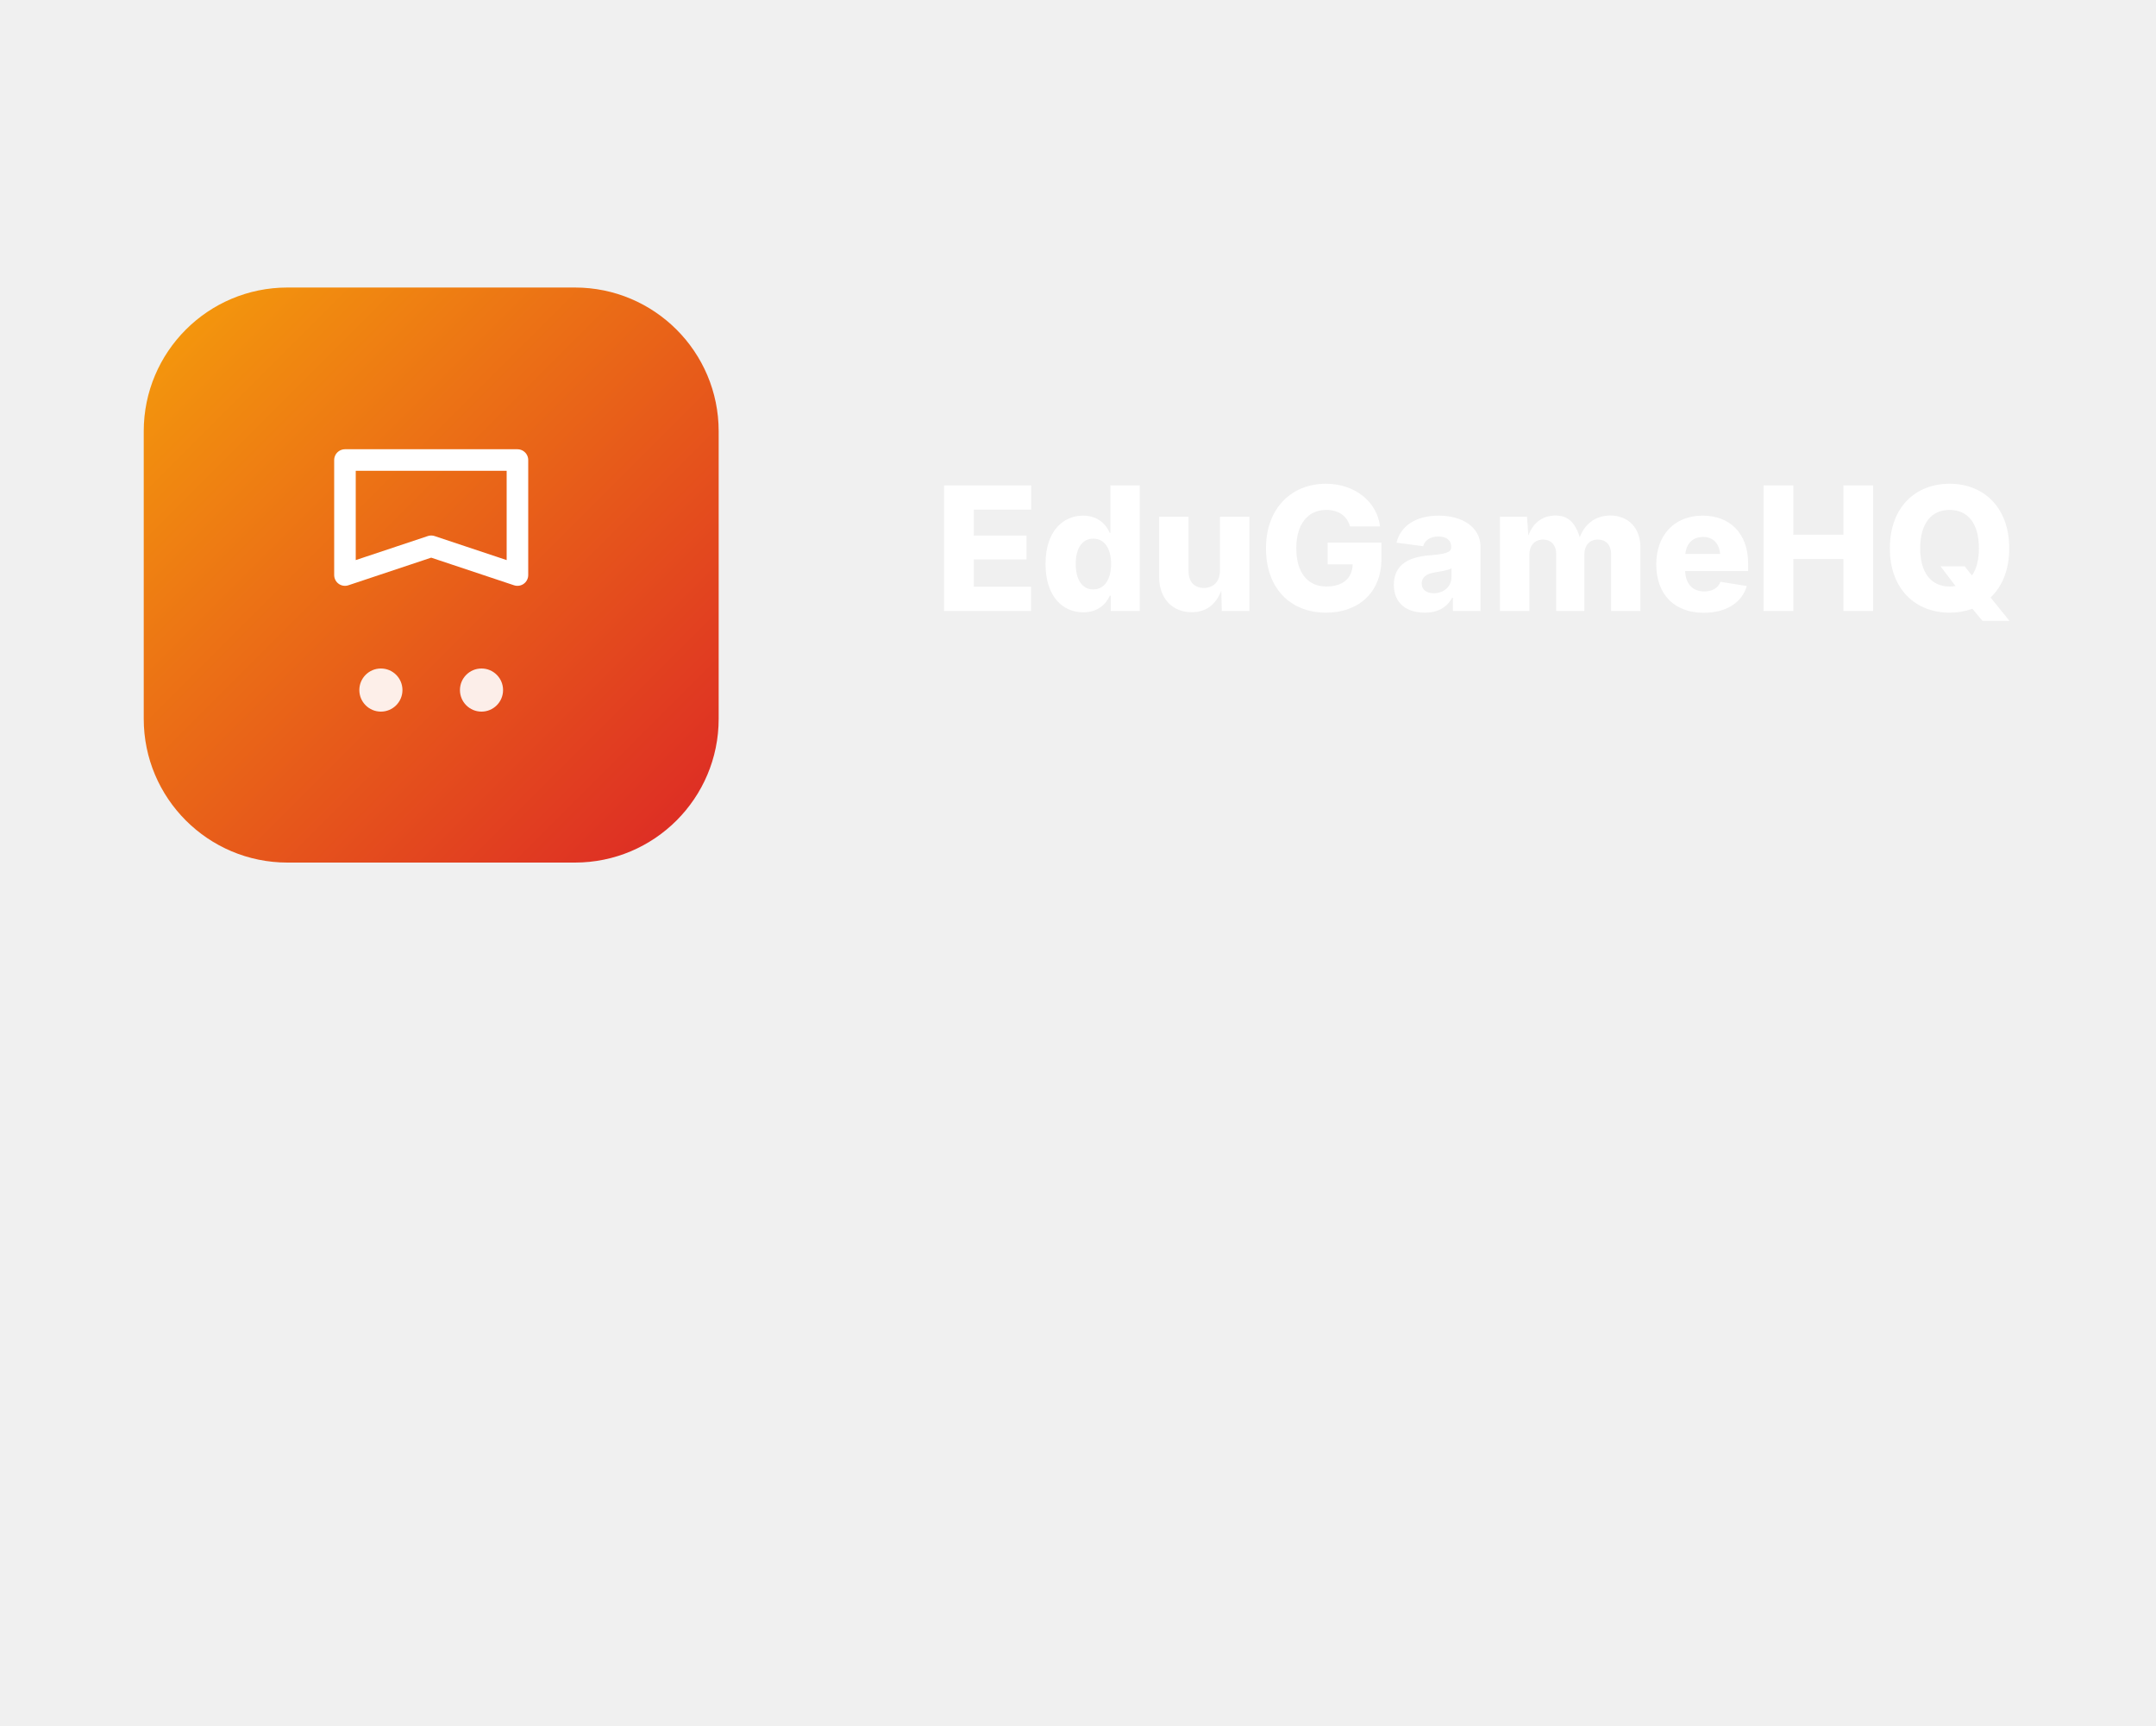
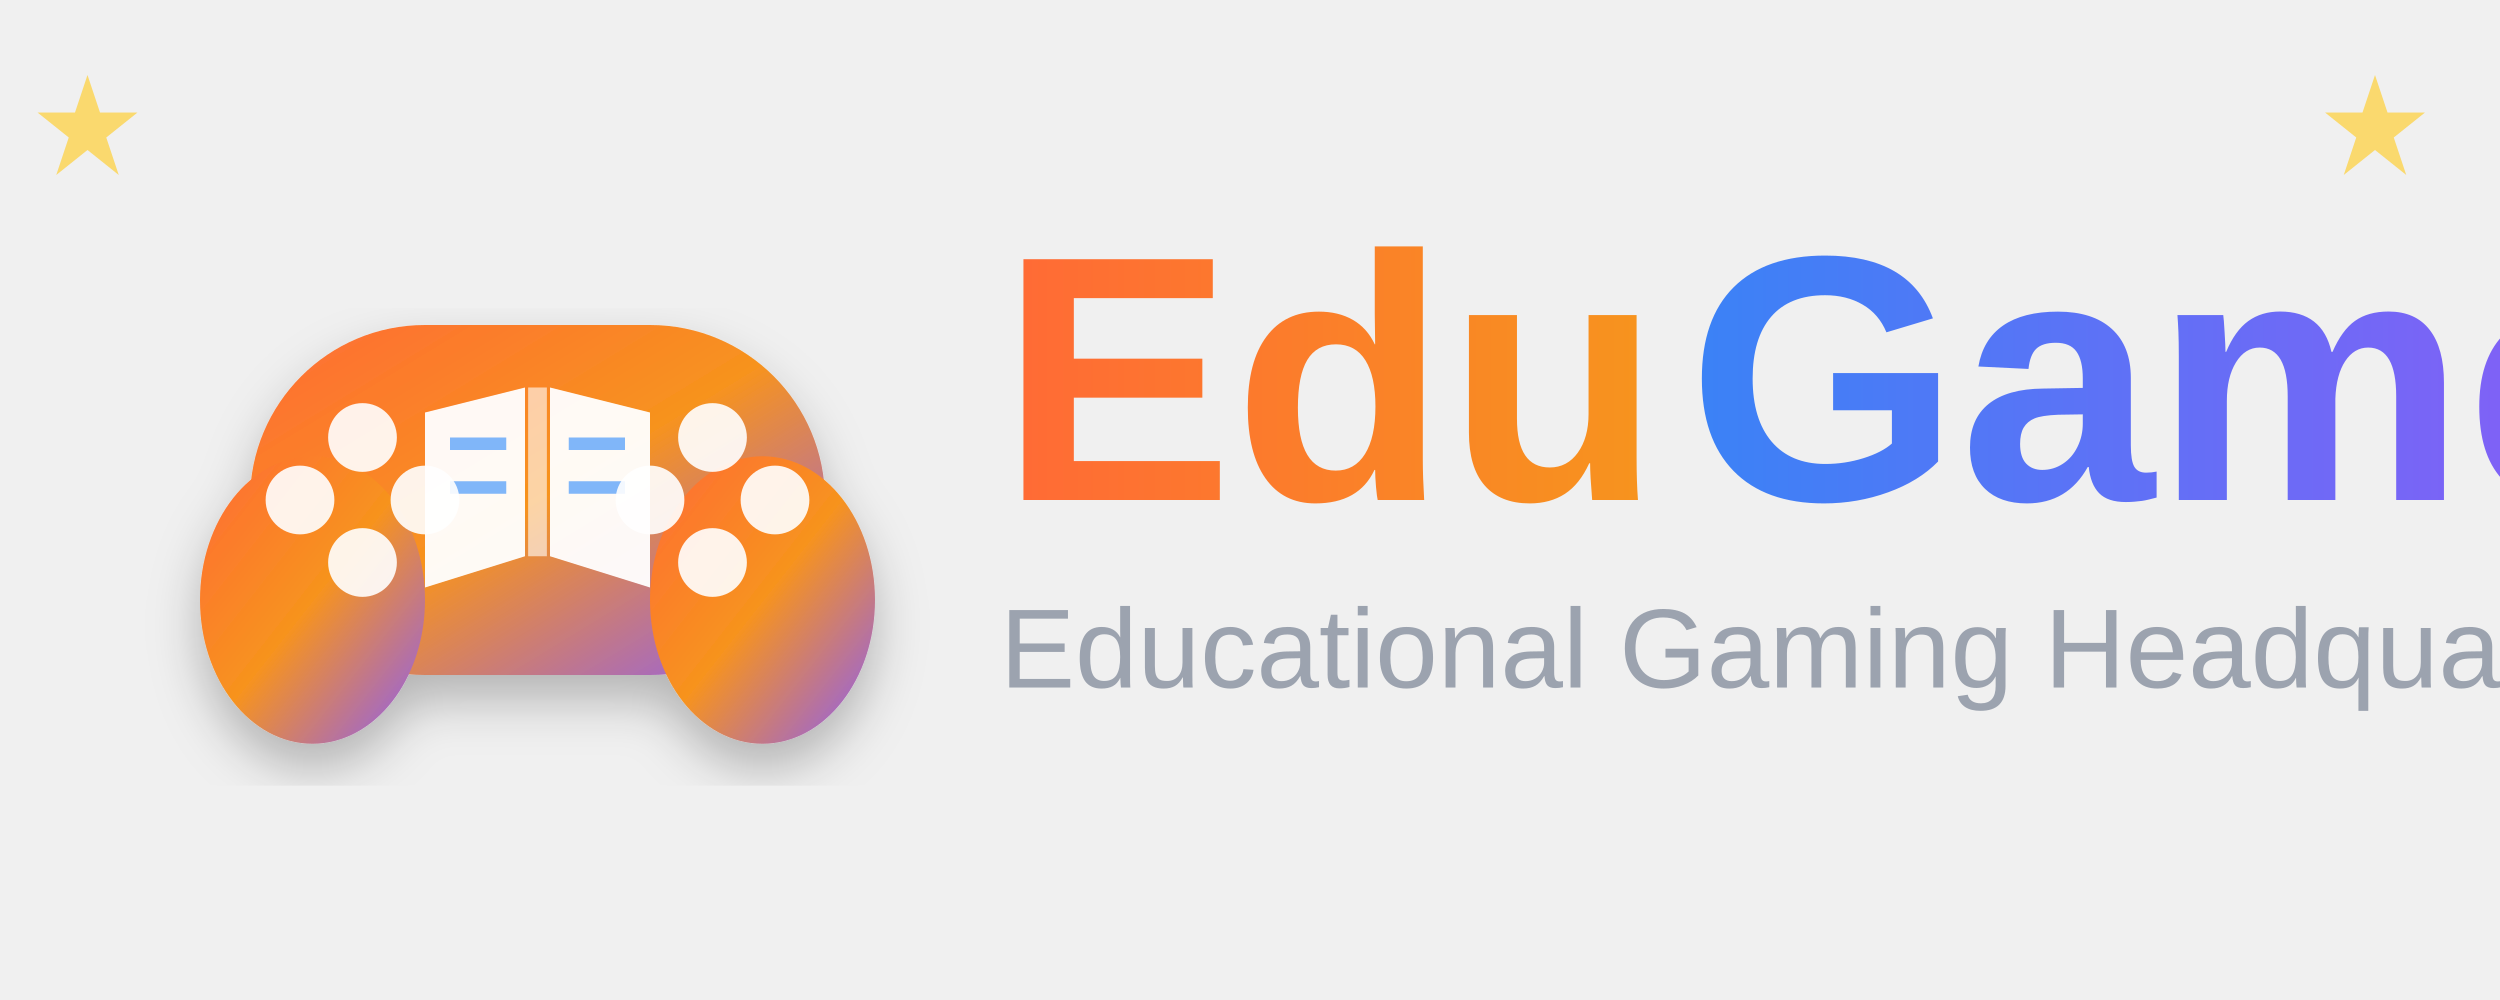
- <svg xmlns="http://www.w3.org/2000/svg" width="300" height="240" viewBox="0 0 300 240" aria-label="EduGameHQ Logo">
+ <svg xmlns="http://www.w3.org/2000/svg" width="400" height="160" viewBox="0 0 400 160">
  <defs>
-     <linearGradient id="bg-gradient" x1="0%" y1="0%" x2="100%" y2="100%">
-       <stop offset="0%" style="stop-color:#F59E0B; stop-opacity:1" />
-       <stop offset="100%" style="stop-color:#DC2626; stop-opacity:1" />
+     <linearGradient id="controller-gradient" x1="0%" y1="0%" x2="100%" y2="100%">
+       <stop offset="0%" style="stop-color:#FF6B35; stop-opacity:1" />
+       <stop offset="50%" style="stop-color:#F7931E; stop-opacity:1" />
+       <stop offset="100%" style="stop-color:#8B5CF6; stop-opacity:1" />
    </linearGradient>
+     <linearGradient id="text-edu" x1="0%" y1="0%" x2="100%" y2="0%">
+       <stop offset="0%" style="stop-color:#FF6B35; stop-opacity:1" />
+       <stop offset="100%" style="stop-color:#F7931E; stop-opacity:1" />
+     </linearGradient>
+     <linearGradient id="text-game" x1="0%" y1="0%" x2="100%" y2="0%">
+       <stop offset="0%" style="stop-color:#3B82F6; stop-opacity:1" />
+       <stop offset="100%" style="stop-color:#8B5CF6; stop-opacity:1" />
+     </linearGradient>
+     <filter id="shadow">
+       <feDropShadow dx="0" dy="4" stdDeviation="4" flood-opacity="0.25" />
+     </filter>
  </defs>
-   <rect x="20" y="40" width="80" height="80" rx="20" ry="20" fill="url(#bg-gradient)" />
-   <g transform="translate(60, 66)">
-     <path d="M-12 -2 L-12 14 L0 10 L12 14 L12 -2 Z" fill="none" stroke="white" stroke-width="3" stroke-linejoin="round" />
+   <g transform="translate(40, 30)" filter="url(#shadow)">
+     <rect x="0" y="22" width="92" height="56" rx="28" ry="28" fill="url(#controller-gradient)" />
+     <ellipse cx="10" cy="66" rx="18" ry="23" fill="url(#controller-gradient)" />
+     <ellipse cx="82" cy="66" rx="18" ry="23" fill="url(#controller-gradient)" />
+     <g transform="translate(46, 50)">
+       <path d="M-18 -14 L-18 14 L-2 9 L-2 -18 Z" fill="white" opacity="0.95" />
+       <path d="M2 -18 L2 9 L18 14 L18 -14 Z" fill="white" opacity="0.95" />
+       <line x1="0" y1="-18" x2="0" y2="9" stroke="white" stroke-width="3" opacity="0.6" />
+       <line x1="-14" y1="-9" x2="-5" y2="-9" stroke="#60A5FA" stroke-width="2" opacity="0.8" />
+       <line x1="-14" y1="-2" x2="-5" y2="-2" stroke="#60A5FA" stroke-width="2" opacity="0.8" />
+       <line x1="5" y1="-9" x2="14" y2="-9" stroke="#60A5FA" stroke-width="2" opacity="0.8" />
+       <line x1="5" y1="-2" x2="14" y2="-2" stroke="#60A5FA" stroke-width="2" opacity="0.8" />
+     </g>
+     <g>
+       <circle cx="18" cy="40" r="5.5" fill="white" opacity="0.9" />
+       <circle cx="18" cy="60" r="5.5" fill="white" opacity="0.9" />
+       <circle cx="8" cy="50" r="5.5" fill="white" opacity="0.9" />
+       <circle cx="28" cy="50" r="5.5" fill="white" opacity="0.9" />
+       <circle cx="74" cy="40" r="5.5" fill="white" opacity="0.9" />
+       <circle cx="84" cy="50" r="5.5" fill="white" opacity="0.9" />
+       <circle cx="74" cy="60" r="5.5" fill="white" opacity="0.9" />
+       <circle cx="64" cy="50" r="5.5" fill="white" opacity="0.9" />
+     </g>
  </g>
-   <g transform="translate(60, 96)">
-     <circle cx="-7" cy="0" r="3" fill="white" opacity="0.9" />
-     <circle cx="7" cy="0" r="3" fill="white" opacity="0.9" />
+   <g transform="translate(160, 80)">
+     <text x="0" y="0" font-family="Arial, sans-serif" font-size="56" font-weight="900" fill="url(#text-edu)">Edu</text>
+     <text x="110" y="0" font-family="Arial, sans-serif" font-size="56" font-weight="900" fill="url(#text-game)">Game</text>
+     <text x="275" y="0" font-family="Arial, sans-serif" font-size="48" font-weight="700" fill="#6B7280">HQ</text>
+     <text x="0" y="30" font-family="Arial, sans-serif" font-size="18" font-weight="500" fill="#9CA3AF">Educational Gaming Headquarters</text>
  </g>
-   <text x="130" y="85" font-family="Inter, -apple-system, BlinkMacSystemFont, sans-serif" font-size="24" font-weight="800" fill="white">EduGameHQ</text>
+   <g opacity="0.8">
+     <path d="M14 12 L16 18 L22 18 L17 22 L19 28 L14 24 L9 28 L11 22 L6 18 L12 18 Z" fill="#FCD34D" />
+     <path d="M380 12 L382 18 L388 18 L383 22 L385 28 L380 24 L375 28 L377 22 L372 18 L378 18 Z" fill="#FCD34D" />
+   </g>
</svg>
